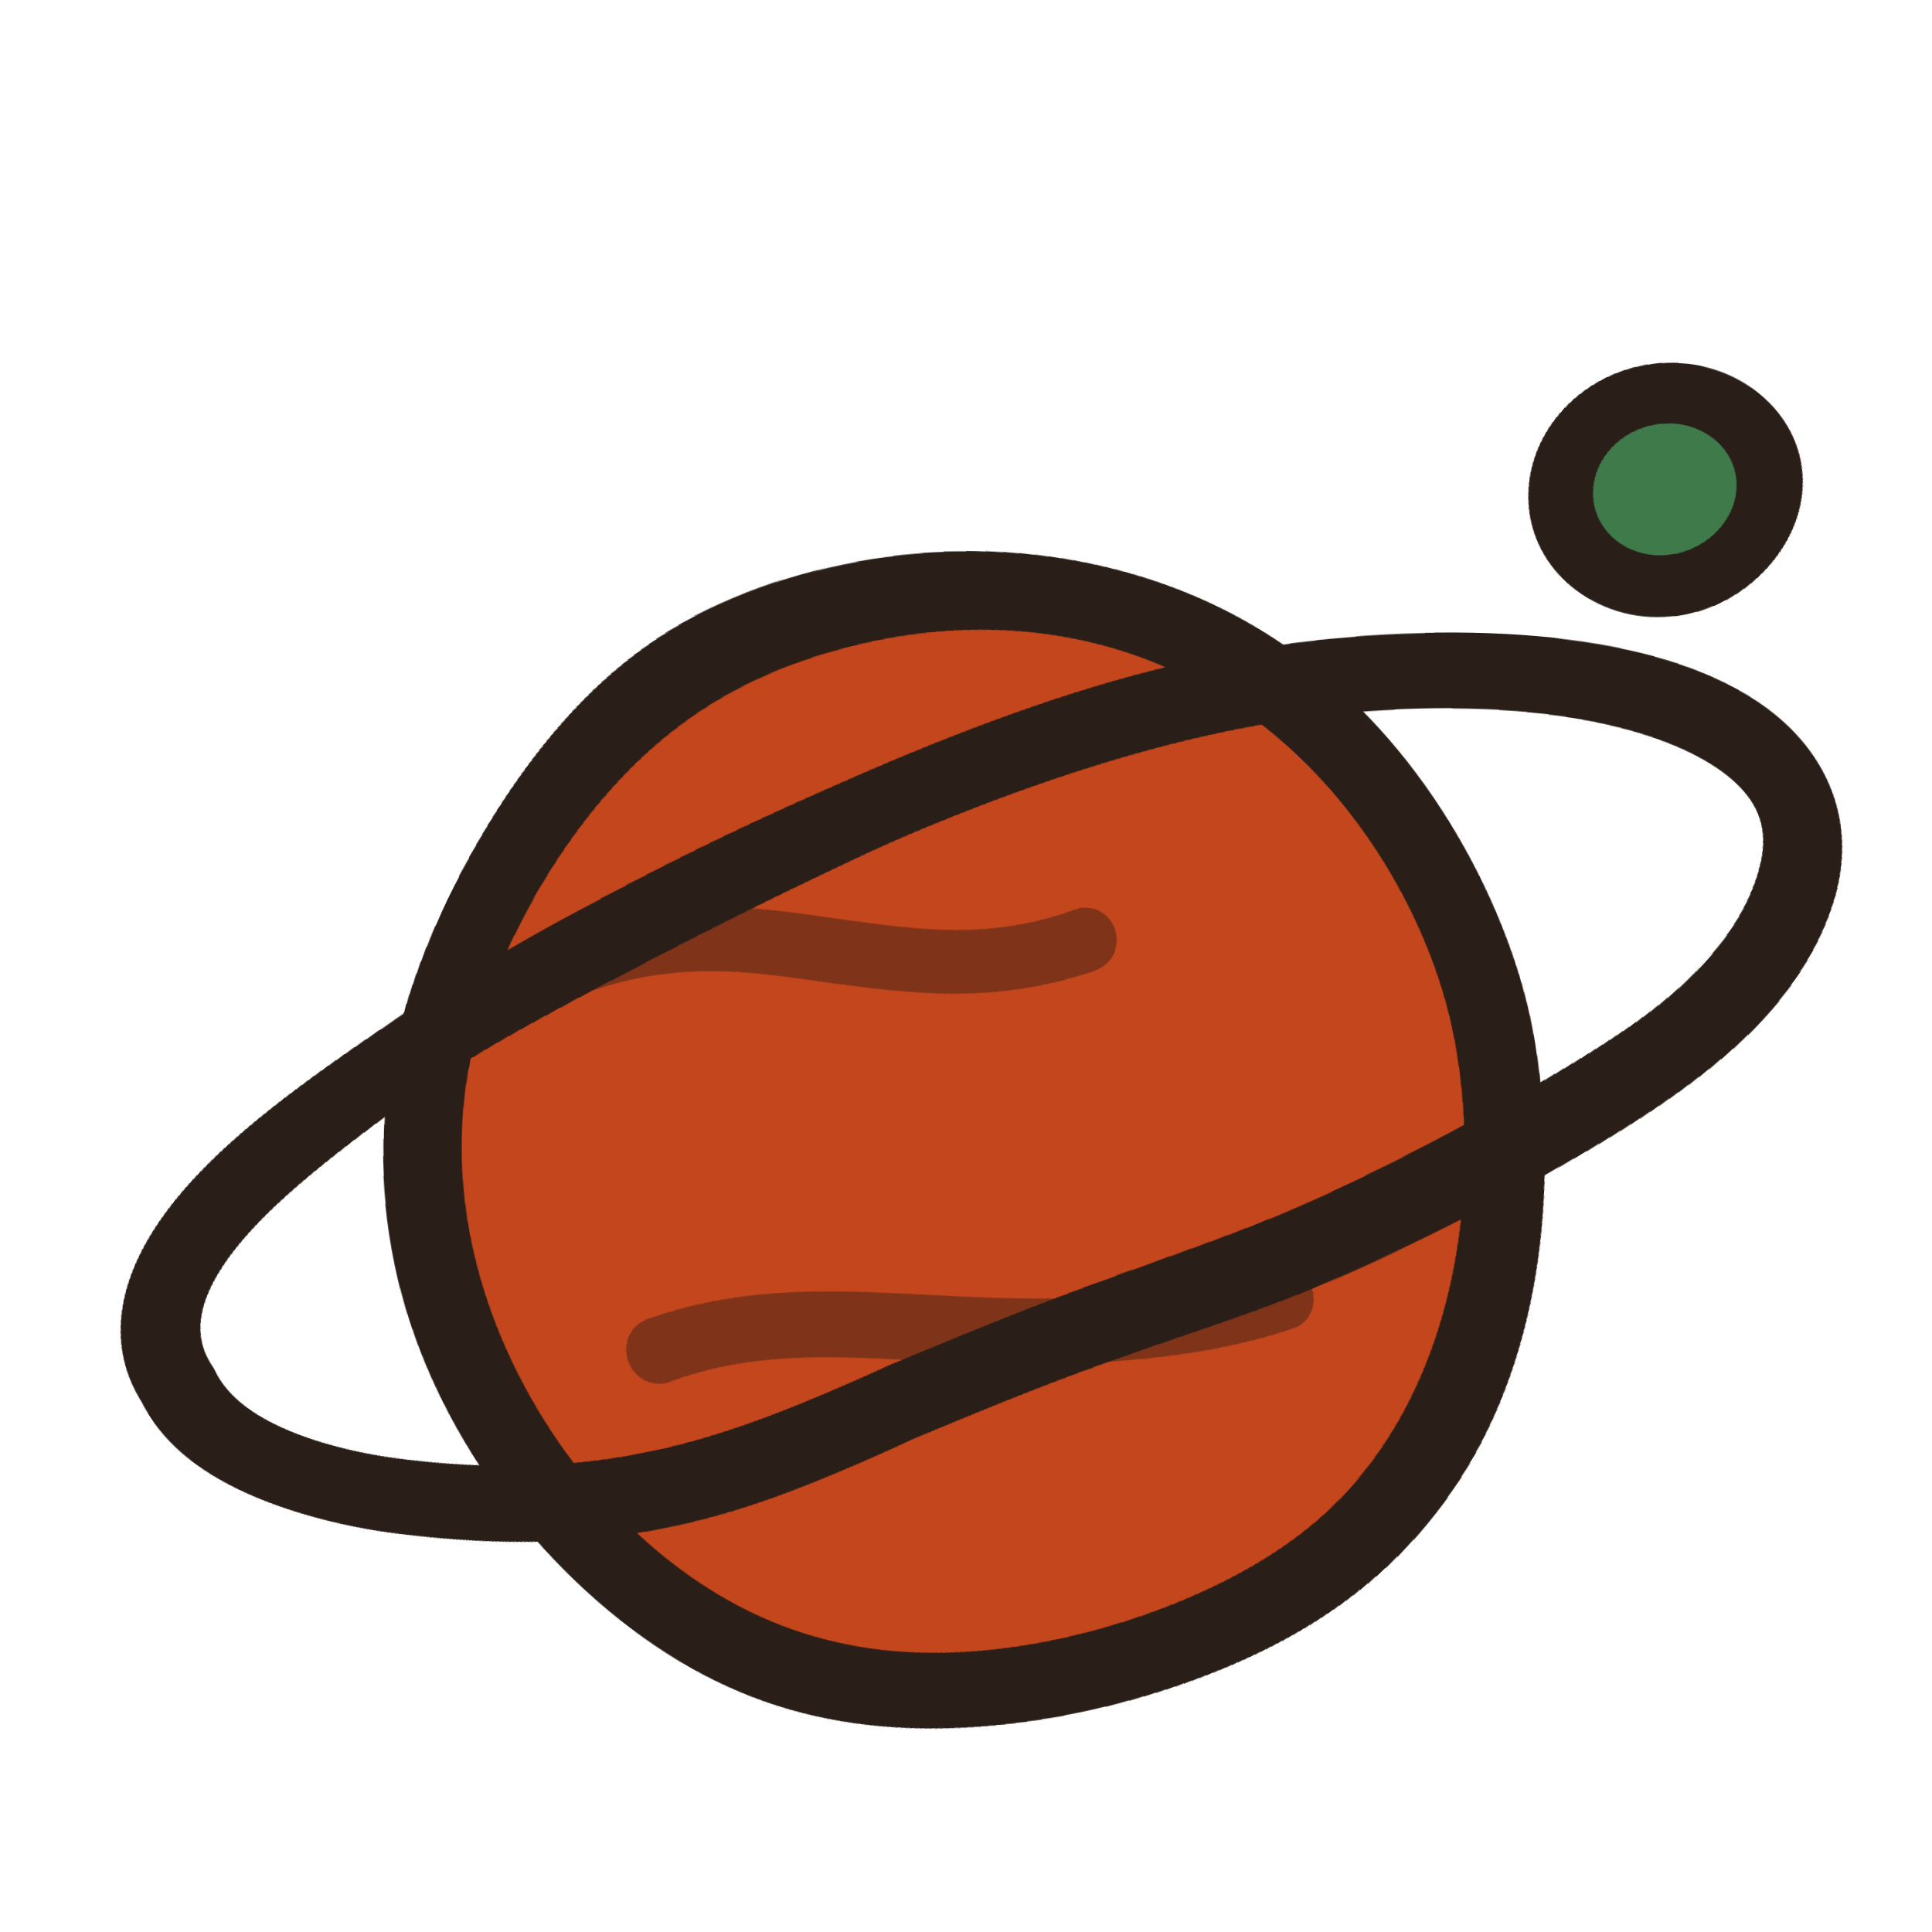
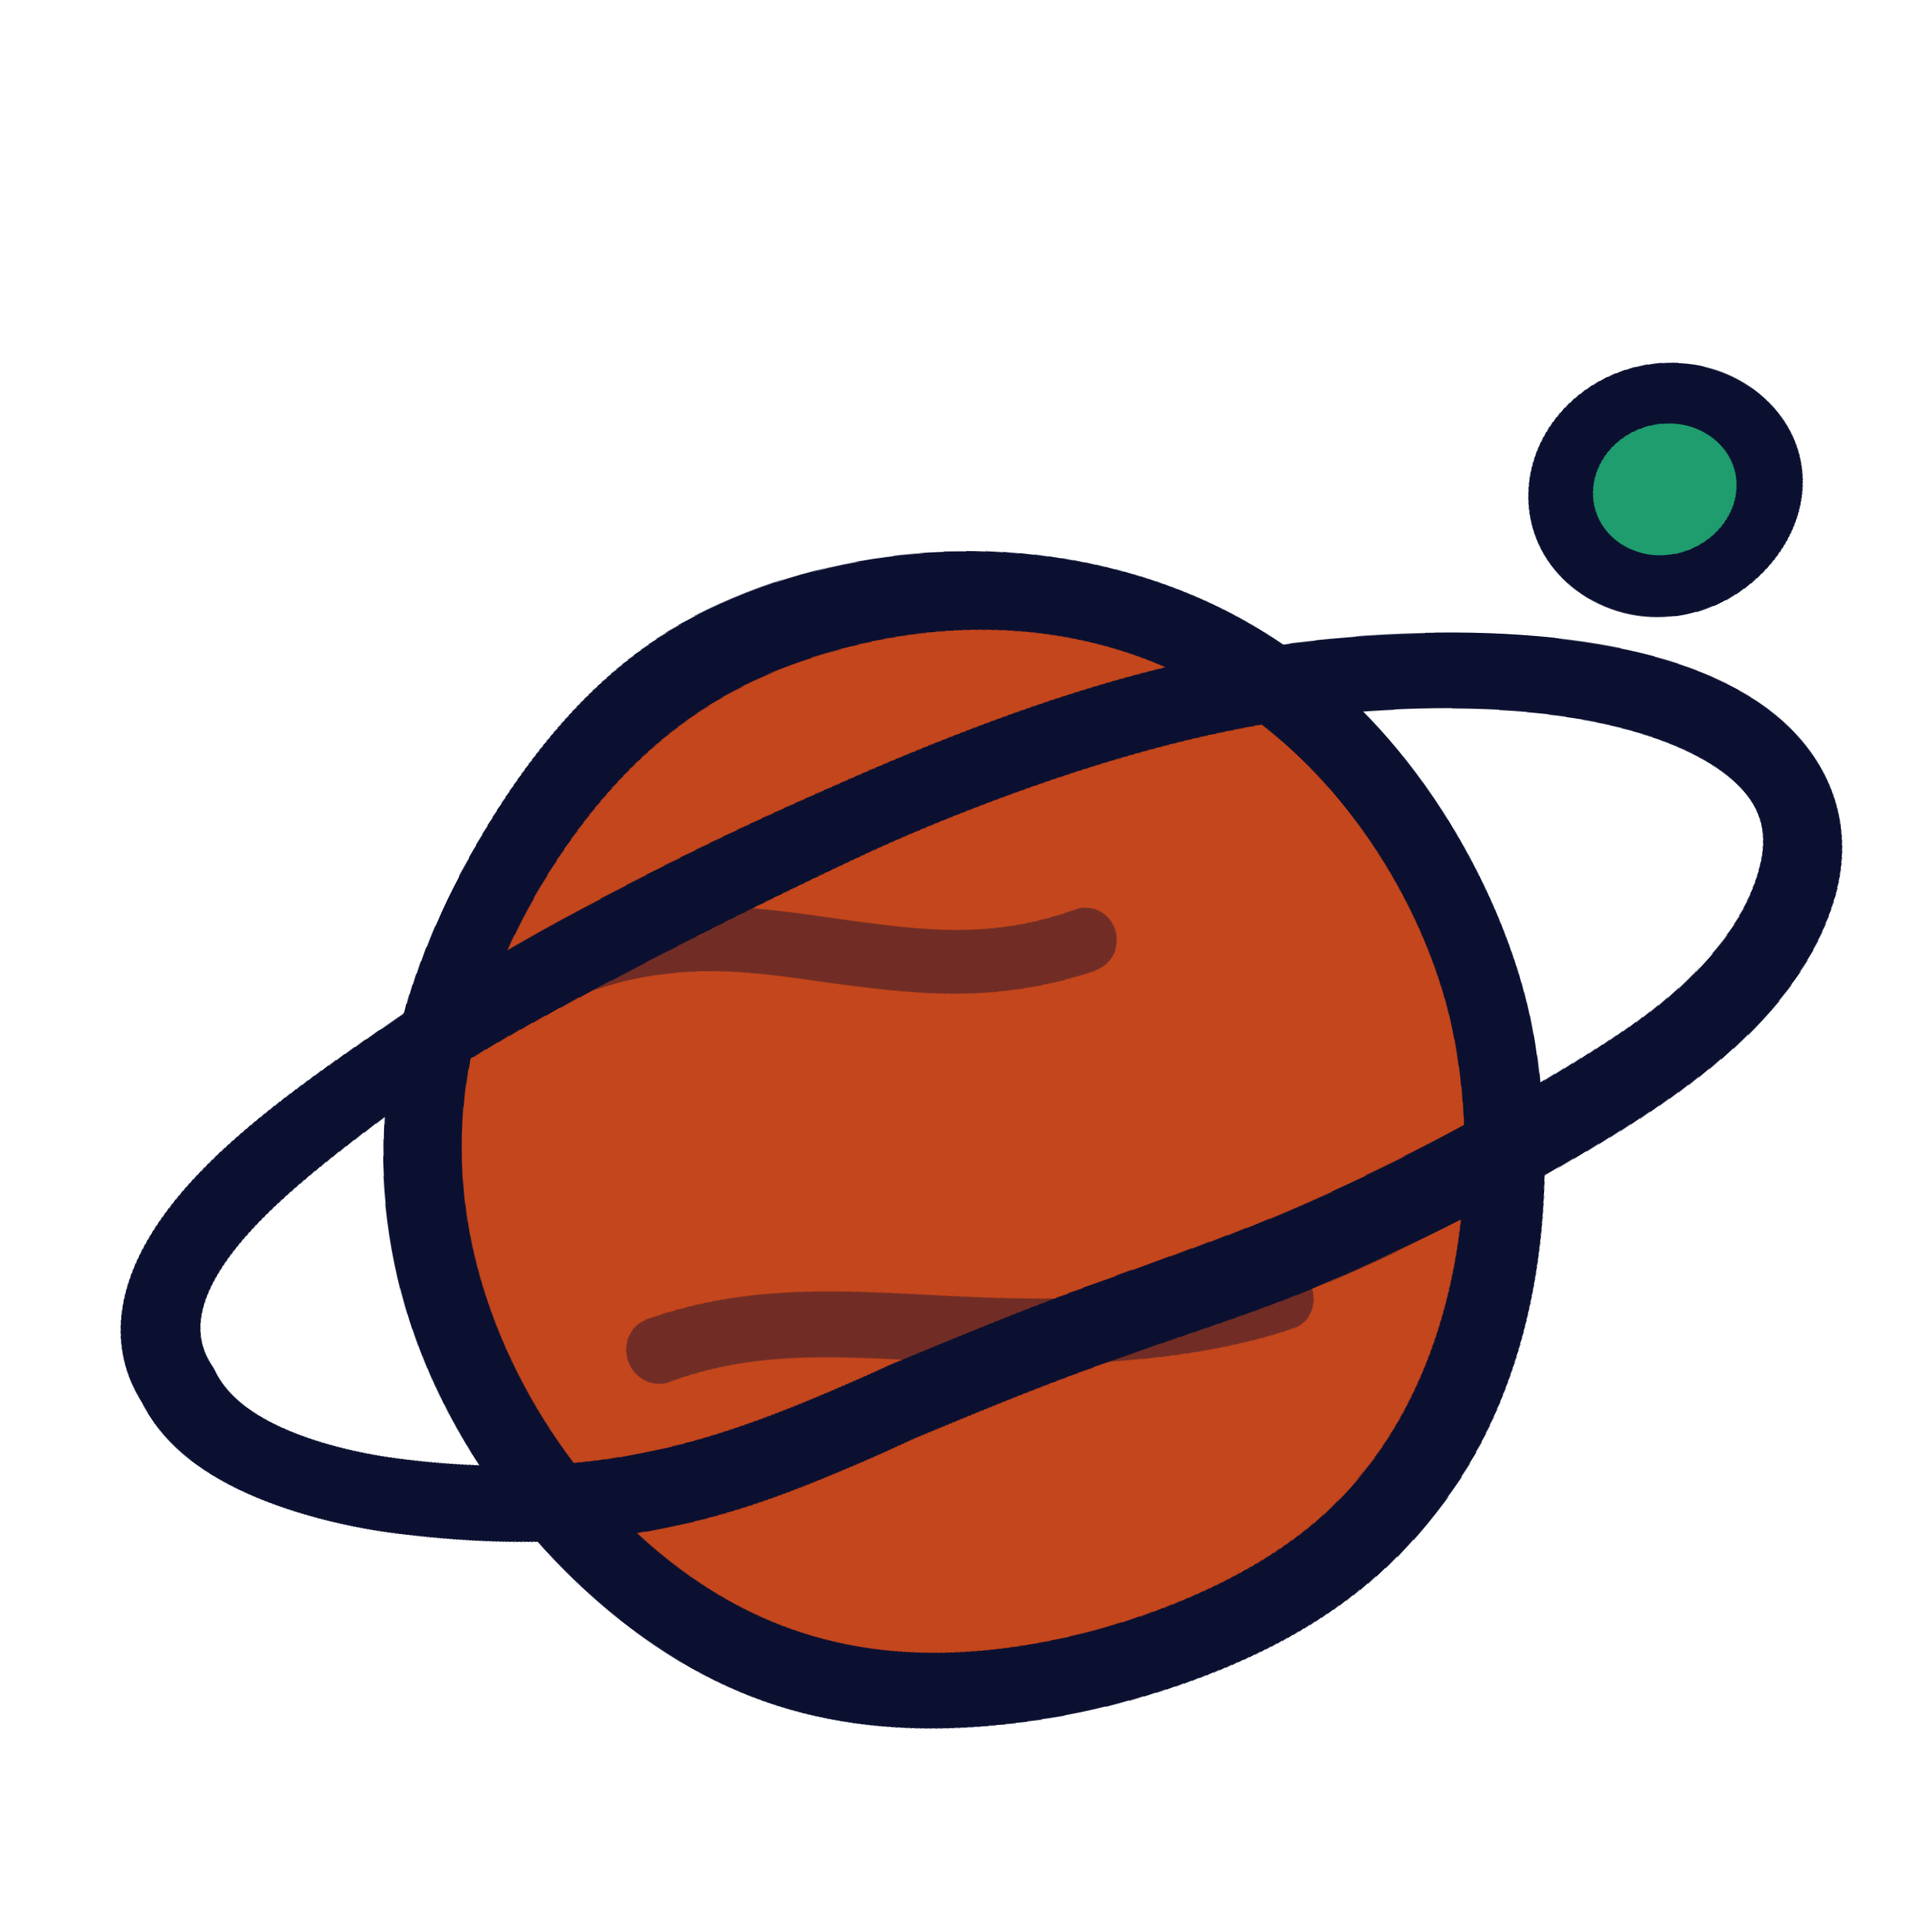
<svg xmlns="http://www.w3.org/2000/svg" viewBox="2 -3.5 60 60">
  <style>
    .planet { fill: #c4461c; }
-     .outline { stroke: #2a1f18; }
-     .texture { stroke: #2a1f18; opacity: .45; }
-     .ring { stroke: #2a1f18; }
-     .moon { fill: #3f7a4a; }
+     .outline { stroke: #0b1030; }
+     .texture { stroke: #0b1030; opacity: .45; }
+     .ring { stroke: #0b1030; }
+     .moon { fill: #1f9d6e; }
    @media (prefers-color-scheme: dark) {
      .planet { fill: #ff8a5b; }
-       .outline { stroke: #16120e; }
-       .texture { stroke: #16120e; opacity: .35; }
-       .ring { stroke: #f4ece0; }
-       .moon { fill: #8fcb9c; }
+       .outline { stroke: #070b1a; }
+       .texture { stroke: #070b1a; opacity: .35; }
+       .ring { stroke: #eef1ff; }
+       .moon { fill: #7df9c2; }
    }
  </style>
  <defs>
    <filter id="r" x="-10%" y="-10%" width="120%" height="120%">
      <feTurbulence type="fractalNoise" baseFrequency="0.035" numOctaves="2" seed="7" />
      <feDisplacementMap in="SourceGraphic" scale="2.6" />
    </filter>
  </defs>
  <g filter="url(#r)" fill="none" stroke-linecap="round">
    <circle class="planet outline" cx="32" cy="32" r="17" stroke-width="2.4" />
    <path class="texture" d="M20 26 C26 24 30 28 36 26 M22 38 C28 36 34 40 42 37" stroke-width="2" />
    <path class="ring" d="M8 40 C4 34 20 24 34 20 C48 16 60 18 58 24" stroke-width="2.4" />
    <path class="ring" d="M58 24 C56 30 44 36 30 40 C18 44 10 44 8 40" stroke-width="2.4" />
    <circle class="moon outline" cx="54" cy="12" r="3.2" stroke-width="2" />
  </g>
</svg>
